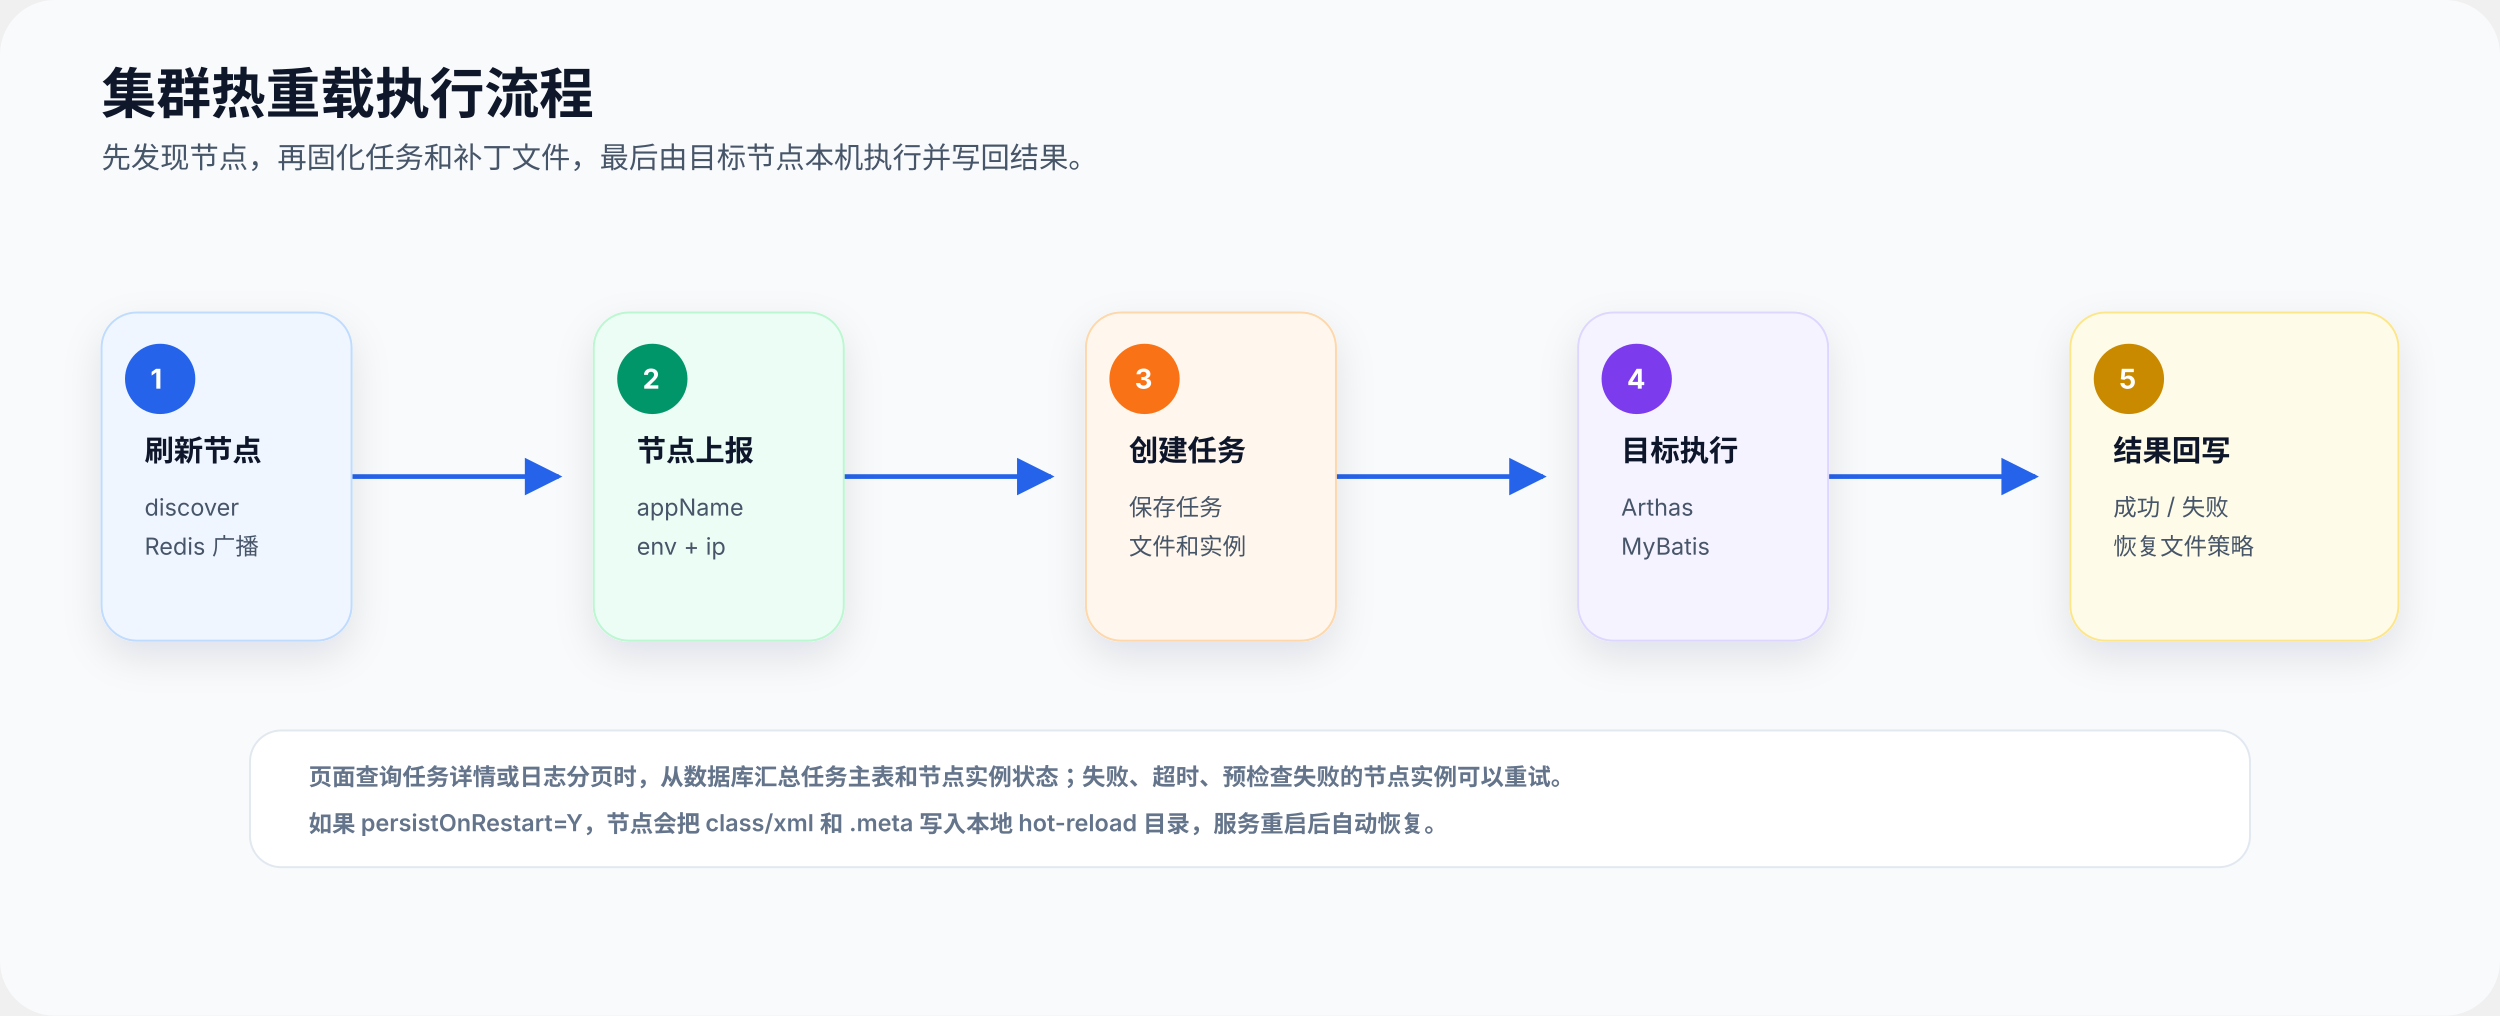
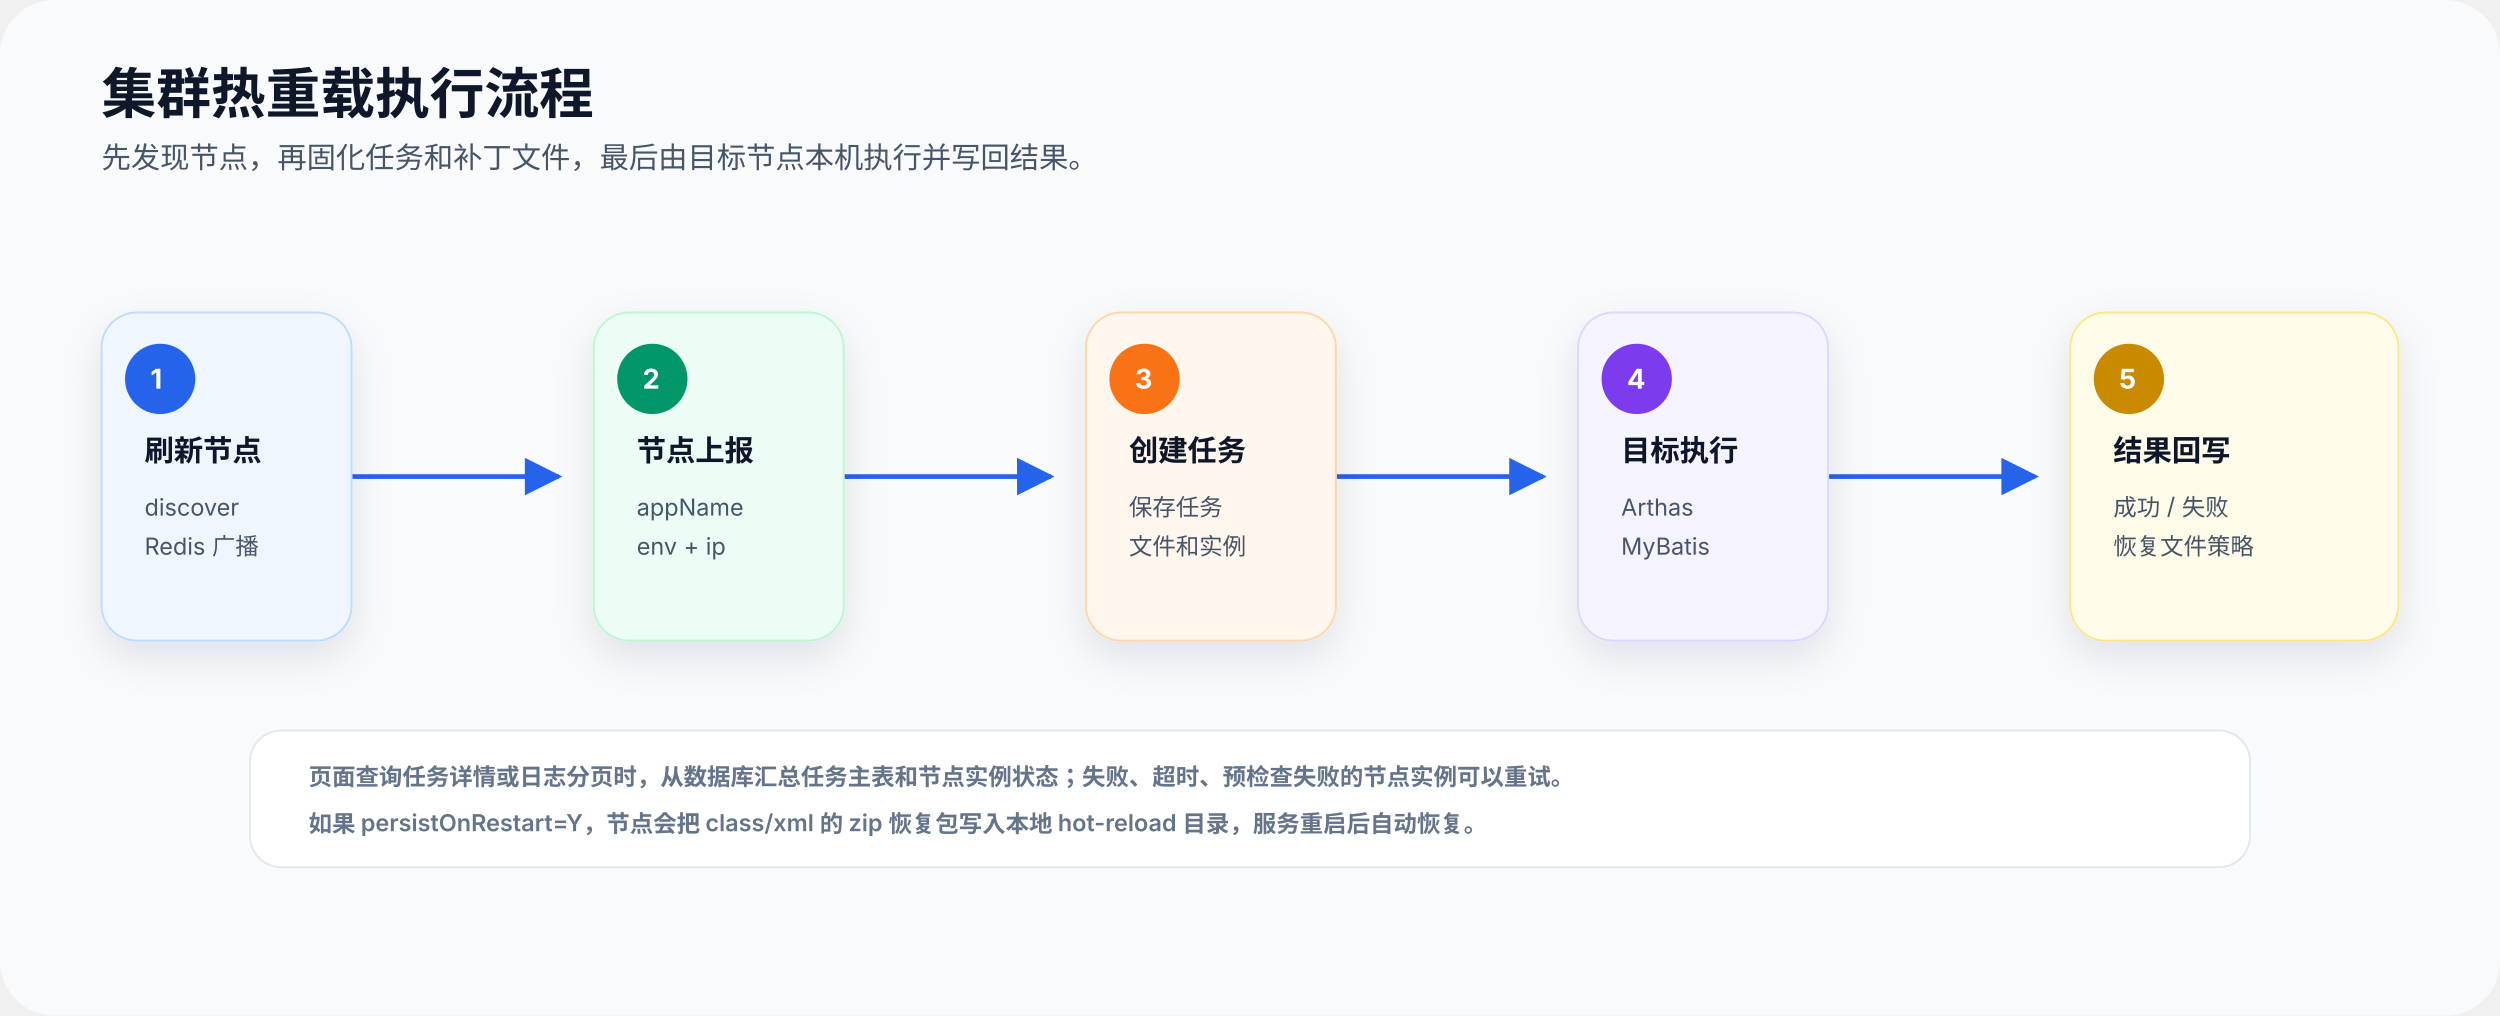
<svg xmlns="http://www.w3.org/2000/svg" width="1280" height="520" viewBox="0 0 1280 520" role="img" aria-labelledby="title desc">
  <defs>
    <filter id="shadow" x="-20%" y="-20%" width="140%" height="140%">
      <feDropShadow dx="0" dy="8" stdDeviation="10" flood-color="#0f172a" flood-opacity="0.10" />
    </filter>
    <marker id="arrow" viewBox="0 0 10 10" refX="9" refY="5" markerWidth="8" markerHeight="8" orient="auto-start-reverse">
      <path d="M 0 0 L 10 5 L 0 10 z" fill="#2563eb" />
    </marker>
    <style>
      .bg { fill:#f8fafc; }
      .title { fill:#0f172a; font:700 28px "Inter","Segoe UI","Microsoft YaHei",sans-serif; }
      .subtitle { fill:#475569; font:400 15px "Inter","Segoe UI","Microsoft YaHei",sans-serif; }
      .step-title { fill:#0f172a; font:700 15px "Inter","Segoe UI","Microsoft YaHei",sans-serif; }
      .step-text { fill:#475569; font:400 12px "Inter","Segoe UI","Microsoft YaHei",sans-serif; }
      .num { fill:#ffffff; font:700 14px "Inter","Segoe UI","Microsoft YaHei",sans-serif; }
      .line { stroke:#2563eb; stroke-width:2.4; fill:none; marker-end:url(#arrow); }
      .note { fill:#64748b; font:600 12px "Inter","Segoe UI","Microsoft YaHei",sans-serif; }
    </style>
  </defs>
  <rect class="bg" x="0" y="0" width="1280" height="520" rx="28" />
  <text class="title" x="52" y="58">集群热重载执行流程</text>
  <text class="subtitle" x="52" y="86">先发现节点，再固化任务和补丁文件，最后由目标节点本机执行并写回结果。</text>
  <path class="line" d="M152 244 L286 244" />
  <path class="line" d="M404 244 L538 244" />
  <path class="line" d="M656 244 L790 244" />
  <path class="line" d="M908 244 L1042 244" />
  <g filter="url(#shadow)">
    <rect x="52" y="160" width="128" height="168" rx="18" fill="#eff6ff" stroke="#bfdbfe" />
    <circle cx="82" cy="194" r="18" fill="#2563eb" />
    <text class="num" x="77" y="199">1</text>
    <text class="step-title" x="74" y="236">刷新节点</text>
    <text class="step-text" x="74" y="264">discover</text>
    <text class="step-text" x="74" y="284">Redis 广播</text>
  </g>
  <g filter="url(#shadow)">
    <rect x="304" y="160" width="128" height="168" rx="18" fill="#ecfdf5" stroke="#bbf7d0" />
    <circle cx="334" cy="194" r="18" fill="#059669" />
    <text class="num" x="329" y="199">2</text>
    <text class="step-title" x="326" y="236">节点上报</text>
    <text class="step-text" x="326" y="264">appName</text>
    <text class="step-text" x="326" y="284">env + ip</text>
  </g>
  <g filter="url(#shadow)">
    <rect x="556" y="160" width="128" height="168" rx="18" fill="#fff7ed" stroke="#fed7aa" />
    <circle cx="586" cy="194" r="18" fill="#f97316" />
    <text class="num" x="581" y="199">3</text>
    <text class="step-title" x="578" y="236">创建任务</text>
    <text class="step-text" x="578" y="264">保存任务</text>
    <text class="step-text" x="578" y="284">文件和实例</text>
  </g>
  <g filter="url(#shadow)">
    <rect x="808" y="160" width="128" height="168" rx="18" fill="#f5f3ff" stroke="#ddd6fe" />
    <circle cx="838" cy="194" r="18" fill="#7c3aed" />
    <text class="num" x="833" y="199">4</text>
    <text class="step-title" x="830" y="236">目标执行</text>
    <text class="step-text" x="830" y="264">Arthas</text>
    <text class="step-text" x="830" y="284">MyBatis</text>
  </g>
  <g filter="url(#shadow)">
    <rect x="1060" y="160" width="168" height="168" rx="18" fill="#fefce8" stroke="#fde68a" />
    <circle cx="1090" cy="194" r="18" fill="#ca8a04" />
    <text class="num" x="1085" y="199">5</text>
    <text class="step-title" x="1082" y="236">结果回写</text>
    <text class="step-text" x="1082" y="264">成功 / 失败</text>
    <text class="step-text" x="1082" y="284">恢复文件策略</text>
  </g>
  <rect x="128" y="374" width="1024" height="70" rx="16" fill="#ffffff" stroke="#e2e8f0" />
  <text class="note" x="158" y="402">页面查询任务详情或日志分页时，从数据库汇总任务主表和节点实例状态；失败、超时、预检查失败的节点实例可以重试。</text>
-   <text class="note" x="158" y="426">如果 persistOnRestart=Y，节点会把 class/xml 和 .meta 写入本地 hot-reload 目录，服务重启后自动恢复。</text>
+   <text class="note" x="158" y="426">如果 persistOnRestart=Y，节点会把 class/xml 的 zip 恢复包写入本地 hot-reload 目录，服务重启后自动恢复。</text>
</svg>
